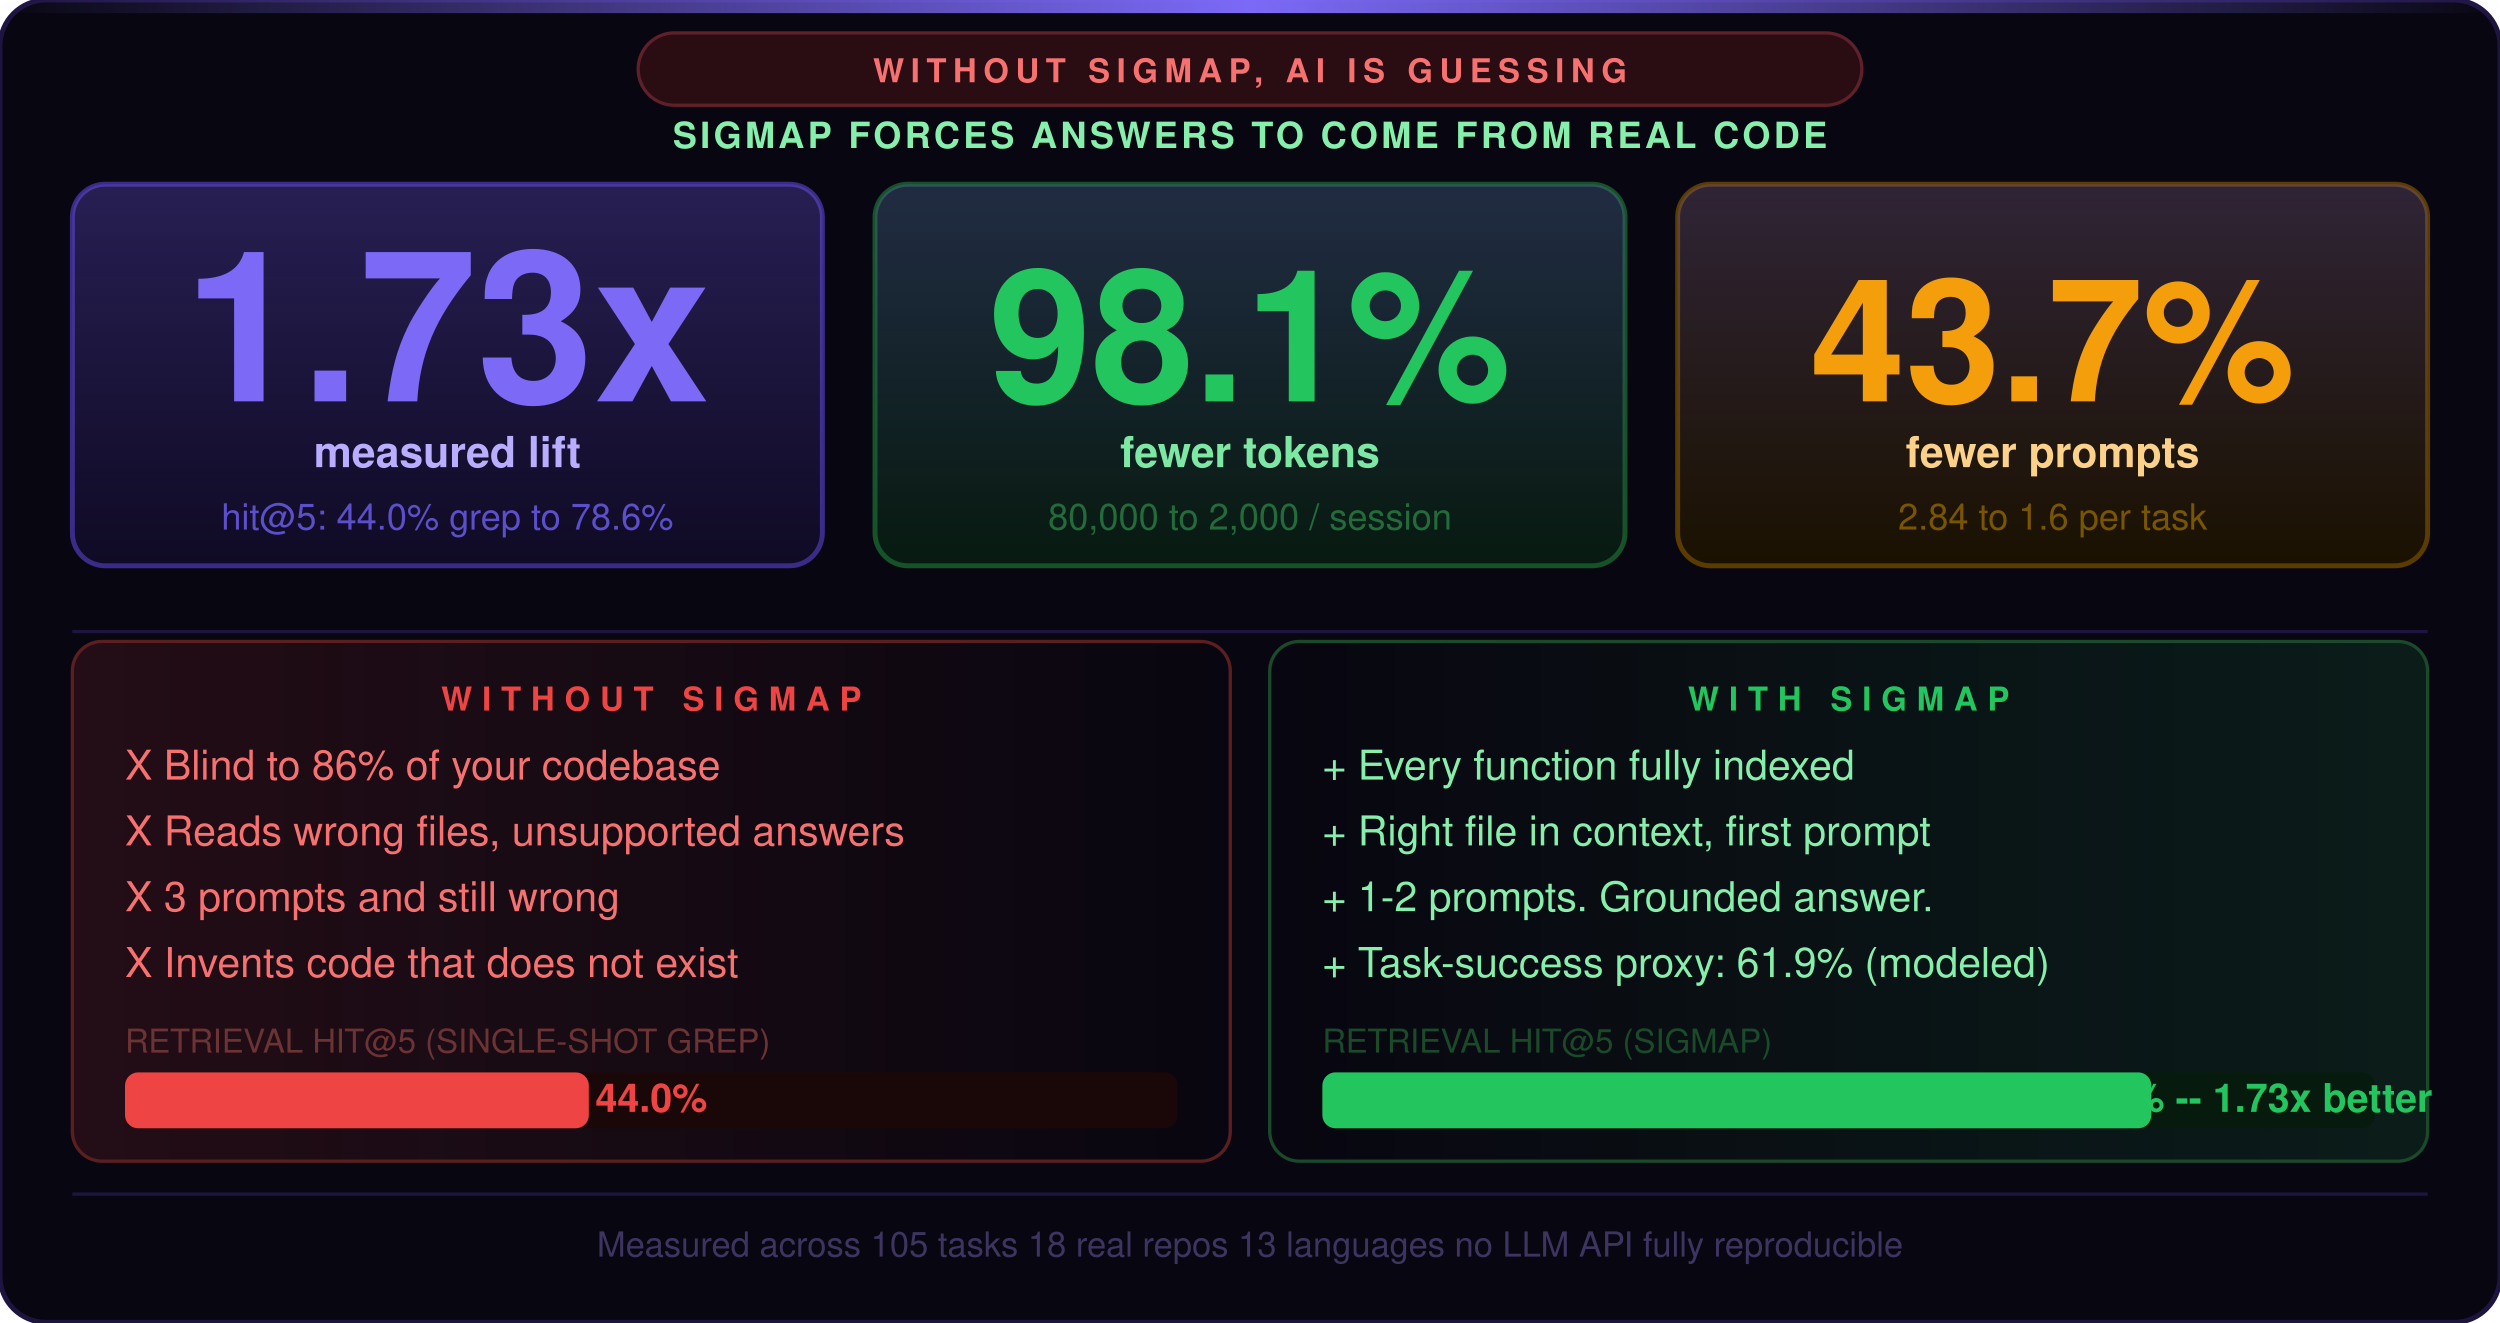
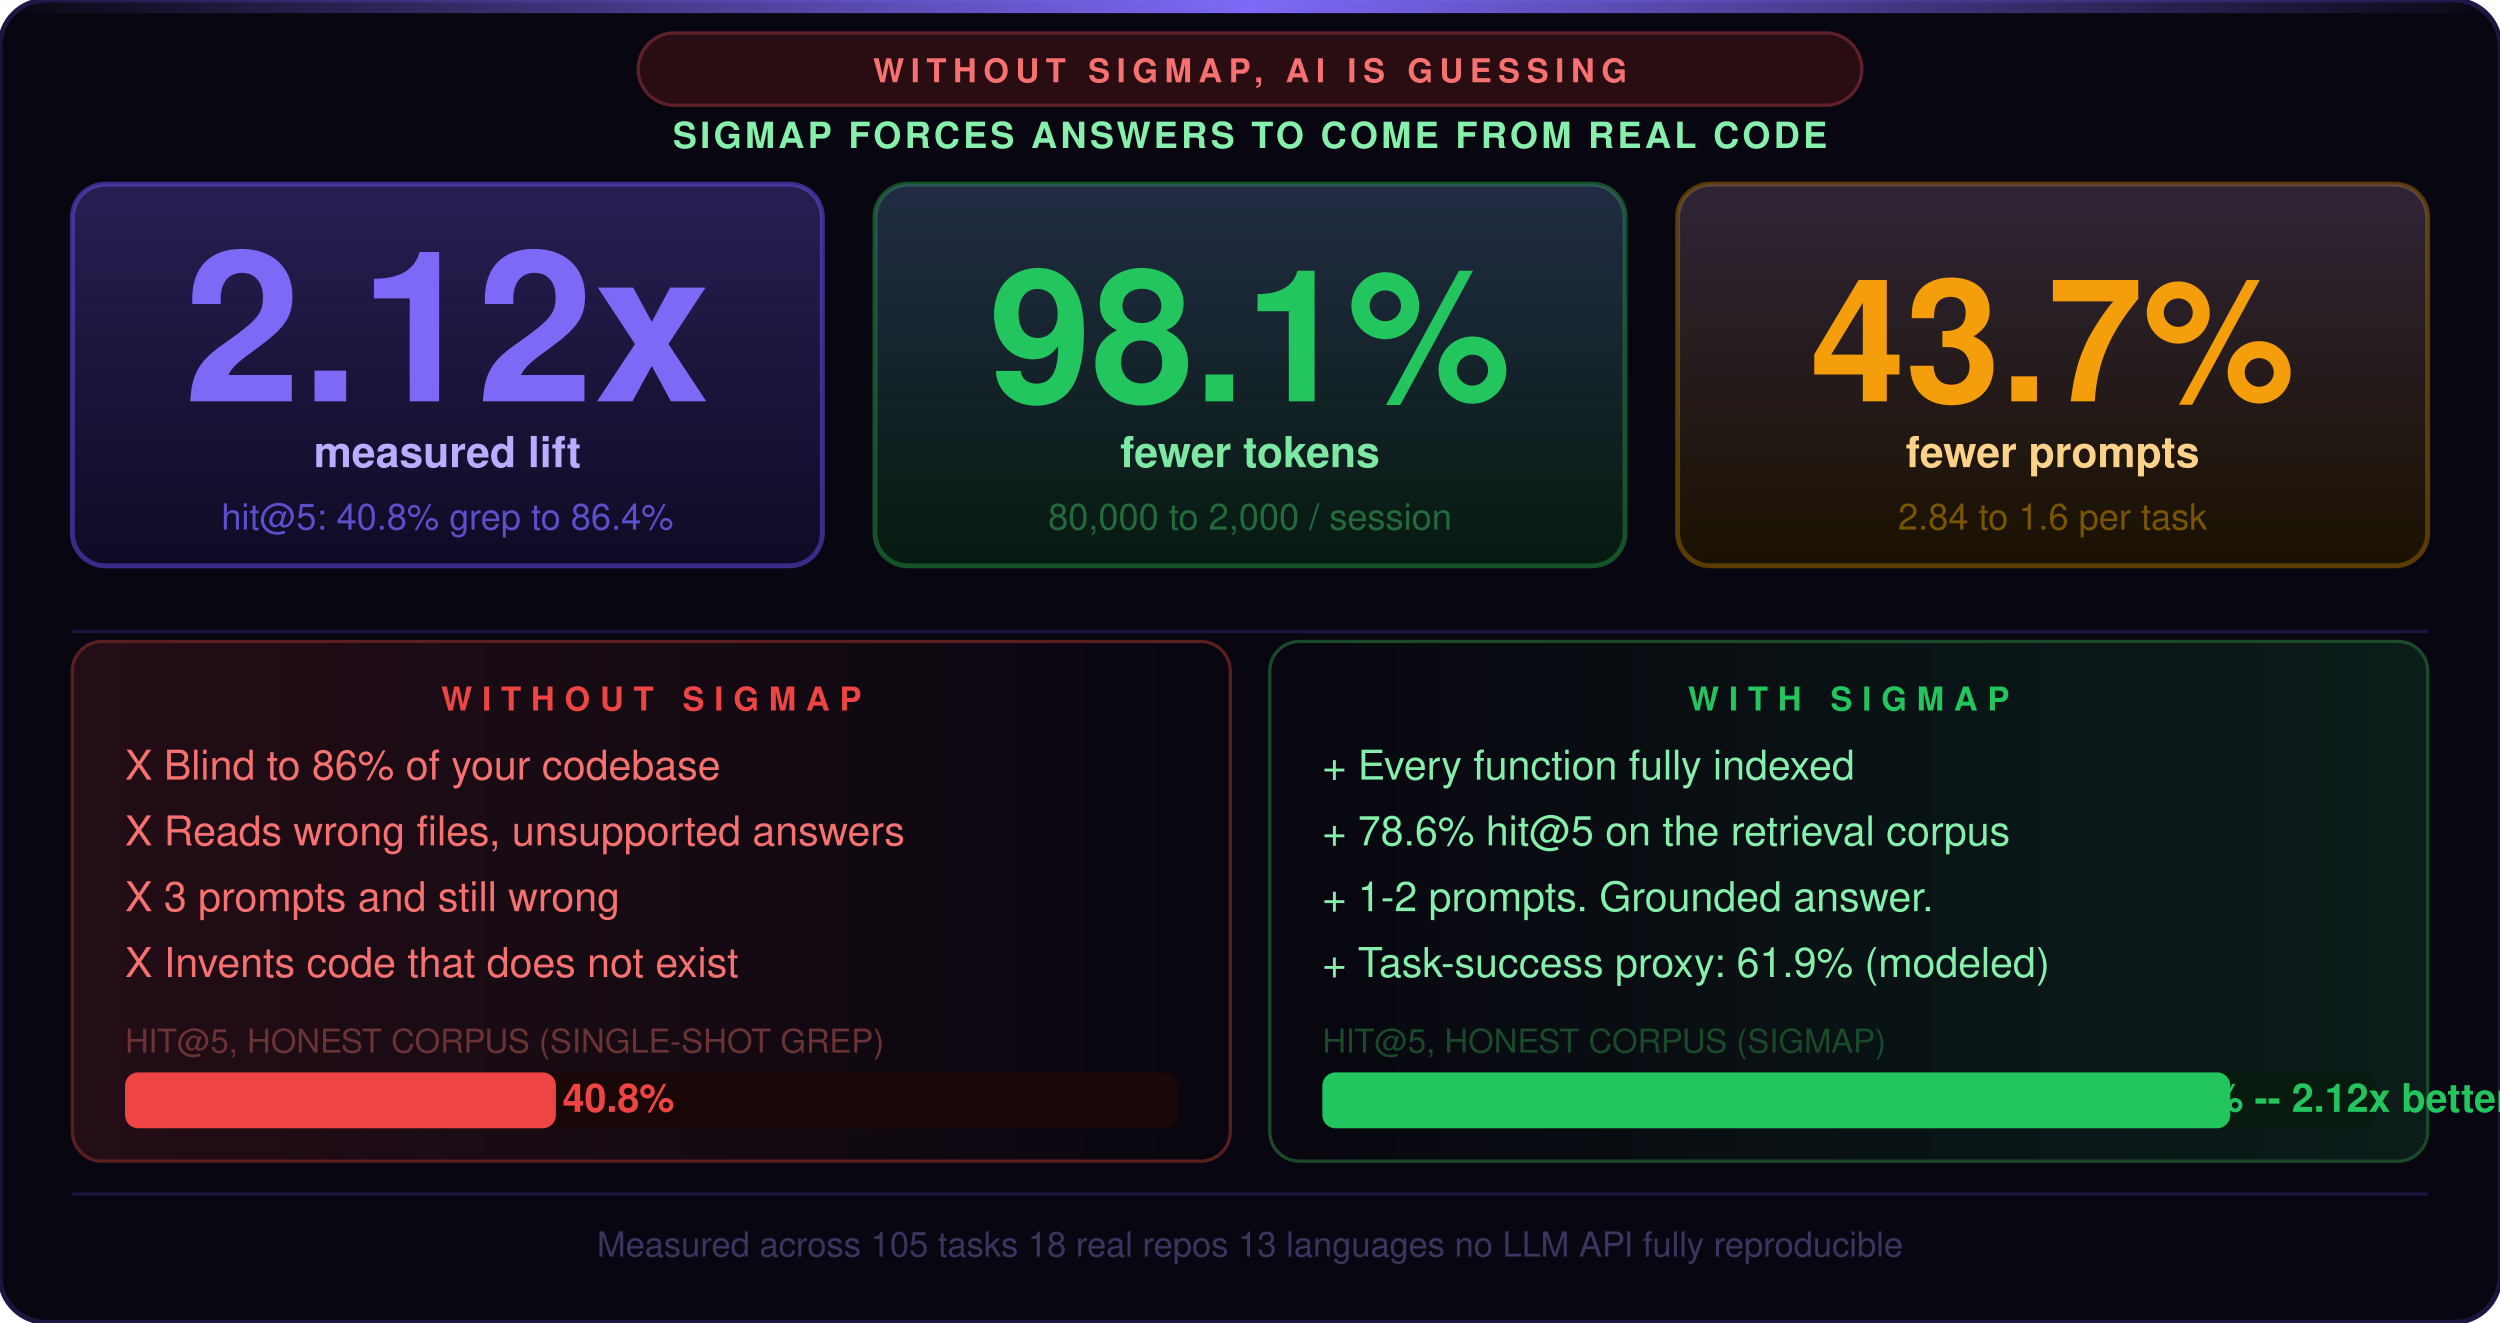
<svg xmlns="http://www.w3.org/2000/svg" viewBox="0 0 760 402" width="760" height="402" font-family="-apple-system,BlinkMacSystemFont,'Segoe UI',Helvetica,Arial,sans-serif">
  <rect width="760" height="402" fill="#080610" rx="14" />
  <rect width="760" height="402" fill="none" stroke="#1e1440" stroke-width="1.5" rx="14" />
  <defs>
    <linearGradient id="topglow" x1="0" x2="1" y1="0" y2="0">
      <stop offset="0%" stop-color="#7c6af7" stop-opacity="0" />
      <stop offset="50%" stop-color="#7c6af7" stop-opacity="1" />
      <stop offset="100%" stop-color="#7c6af7" stop-opacity="0" />
    </linearGradient>
    <linearGradient id="cardglow" x1="0" x2="0" y1="0" y2="1">
      <stop offset="0%" stop-color="#7c6af7" stop-opacity="0.22" />
      <stop offset="100%" stop-color="#7c6af7" stop-opacity="0" />
    </linearGradient>
    <linearGradient id="redglow" x1="0" x2="1" y1="0" y2="0">
      <stop offset="0%" stop-color="#ef4444" stop-opacity="0.12" />
      <stop offset="100%" stop-color="#ef4444" stop-opacity="0" />
    </linearGradient>
    <linearGradient id="greenglow" x1="0" x2="1" y1="0" y2="0">
      <stop offset="0%" stop-color="#22c55e" stop-opacity="0" />
      <stop offset="100%" stop-color="#22c55e" stop-opacity="0.12" />
    </linearGradient>
  </defs>
  <rect x="0" y="0" width="760" height="4" fill="url(#topglow)" rx="14" />
  <rect x="194" y="10" width="372" height="22" rx="11" fill="#2a0d12" stroke="#5f2029" stroke-width="1" />
  <text x="380" y="25" text-anchor="middle" font-size="10" font-weight="800" letter-spacing="2" fill="#f87171">WITHOUT SIGMAP, AI IS GUESSING</text>
  <text x="380" y="45" text-anchor="middle" font-size="11" font-weight="700" letter-spacing="1" fill="#86efac">SIGMAP FORCES ANSWERS TO COME FROM REAL CODE</text>
  <rect x="22" y="56" width="228" height="116" rx="10" fill="#0f0a24" stroke="#3a2b88" stroke-width="1.5" />
  <rect x="22" y="56" width="228" height="116" rx="10" fill="url(#cardglow)" />
-   <text x="136" y="122" text-anchor="middle" font-size="64" font-weight="900" fill="#7c6af7">1.73x</text>
+   <text x="136" y="122" text-anchor="middle" font-size="64" font-weight="900" fill="#7c6af7">2.12x</text>
  <text x="136" y="142" text-anchor="middle" font-size="13" font-weight="700" fill="#b8adff">measured lift</text>
-   <text x="136" y="161" text-anchor="middle" font-size="11" fill="#5b4fcc">hit@5: 44.0% grep to 78.6%</text>
+   <text x="136" y="161" text-anchor="middle" font-size="11" fill="#5b4fcc">hit@5: 40.8% grep to 86.4%</text>
  <rect x="266" y="56" width="228" height="116" rx="10" fill="#071a10" stroke="#155228" stroke-width="1.5" />
  <rect x="266" y="56" width="228" height="116" rx="10" fill="url(#cardglow)" />
  <text x="380" y="122" text-anchor="middle" font-size="56" font-weight="900" fill="#22c55e">98.1%</text>
  <text x="380" y="142" text-anchor="middle" font-size="13" font-weight="700" fill="#7de8a4">fewer tokens</text>
  <text x="380" y="161" text-anchor="middle" font-size="11" fill="#236b3a">80,000 to 2,000 / session</text>
  <rect x="510" y="56" width="228" height="116" rx="10" fill="#1a1100" stroke="#5a3b00" stroke-width="1.5" />
  <rect x="510" y="56" width="228" height="116" rx="10" fill="url(#cardglow)" />
  <text x="624" y="122" text-anchor="middle" font-size="52" font-weight="900" fill="#f59e0b">43.7%</text>
  <text x="624" y="142" text-anchor="middle" font-size="13" font-weight="700" fill="#fcd28a">fewer prompts</text>
  <text x="624" y="161" text-anchor="middle" font-size="11" fill="#7a5500">2.84 to 1.6 per task</text>
  <line x1="22" y1="192" x2="738" y2="192" stroke="#1e1440" stroke-width="1" />
  <rect x="22" y="195" width="352" height="158" rx="9" fill="url(#redglow)" />
  <rect x="22" y="195" width="352" height="158" rx="9" fill="none" stroke="#5c1f1f" stroke-width="1" />
  <text x="198" y="216" text-anchor="middle" font-size="10" font-weight="800" letter-spacing="3" fill="#ef4444">WITHOUT SIGMAP</text>
  <text x="38" y="237" font-size="12.5" fill="#f87171">X  Blind to 86% of your codebase</text>
  <text x="38" y="257" font-size="12.5" fill="#f87171">X  Reads wrong files, unsupported answers</text>
  <text x="38" y="277" font-size="12.5" fill="#f87171">X  3 prompts and still wrong</text>
  <text x="38" y="297" font-size="12.5" fill="#f87171">X  Invents code that does not exist</text>
-   <text x="38" y="320" font-size="10" fill="#6b3333">RETRIEVAL HIT@5 (SINGLE-SHOT GREP)</text>
+   <text x="38" y="320" font-size="10" fill="#6b3333">HIT@5, HONEST CORPUS (SINGLE-SHOT GREP)</text>
  <rect x="38" y="326" width="320" height="17" fill="#1a0808" rx="4" />
-   <rect x="38" y="326" width="141" height="17" fill="#ef4444" rx="4" />
-   <text x="181" y="338" font-size="12" font-weight="800" fill="#ef4444">44.0%</text>
+   <rect x="38" y="326" width="131" height="17" fill="#ef4444" rx="4" />
+   <text x="171" y="338" font-size="12" font-weight="800" fill="#ef4444">40.8%</text>
  <rect x="386" y="195" width="352" height="158" rx="9" fill="url(#greenglow)" />
  <rect x="386" y="195" width="352" height="158" rx="9" fill="none" stroke="#1a4a2a" stroke-width="1" />
  <text x="562" y="216" text-anchor="middle" font-size="10" font-weight="800" letter-spacing="3" fill="#22c55e">WITH SIGMAP</text>
  <text x="402" y="237" font-size="12.5" fill="#86efac">+  Every function fully indexed</text>
-   <text x="402" y="257" font-size="12.5" fill="#86efac">+  Right file in context, first prompt</text>
+   <text x="402" y="257" font-size="12.5" fill="#86efac">+  78.6% hit@5 on the retrieval corpus</text>
  <text x="402" y="277" font-size="12.5" fill="#86efac">+  1-2 prompts. Grounded answer.</text>
  <text x="402" y="297" font-size="12.5" fill="#86efac">+  Task-success proxy: 61.9% (modeled)</text>
-   <text x="402" y="320" font-size="10" fill="#1a4a2a">RETRIEVAL HIT@5 (SIGMAP)</text>
+   <text x="402" y="320" font-size="10" fill="#1a4a2a">HIT@5, HONEST CORPUS (SIGMAP)</text>
  <rect x="402" y="326" width="320" height="17" fill="#071a0e" rx="4" />
-   <rect x="402" y="326" width="252" height="17" fill="#22c55e" rx="4" />
-   <text x="624" y="338" font-size="12" font-weight="800" fill="#22c55e">78.6% -- 1.73x better</text>
+   <rect x="402" y="326" width="276" height="17" fill="#22c55e" rx="4" />
+   <text x="648" y="338" font-size="12" font-weight="800" fill="#22c55e">86.4% -- 2.12x better</text>
  <line x1="22" y1="363" x2="738" y2="363" stroke="#1e1440" stroke-width="1" />
  <text x="380" y="382" text-anchor="middle" font-size="10.5" fill="#3d3460">Measured across 105 tasks  18 real repos  13 languages  no LLM API  fully reproducible</text>
</svg>
